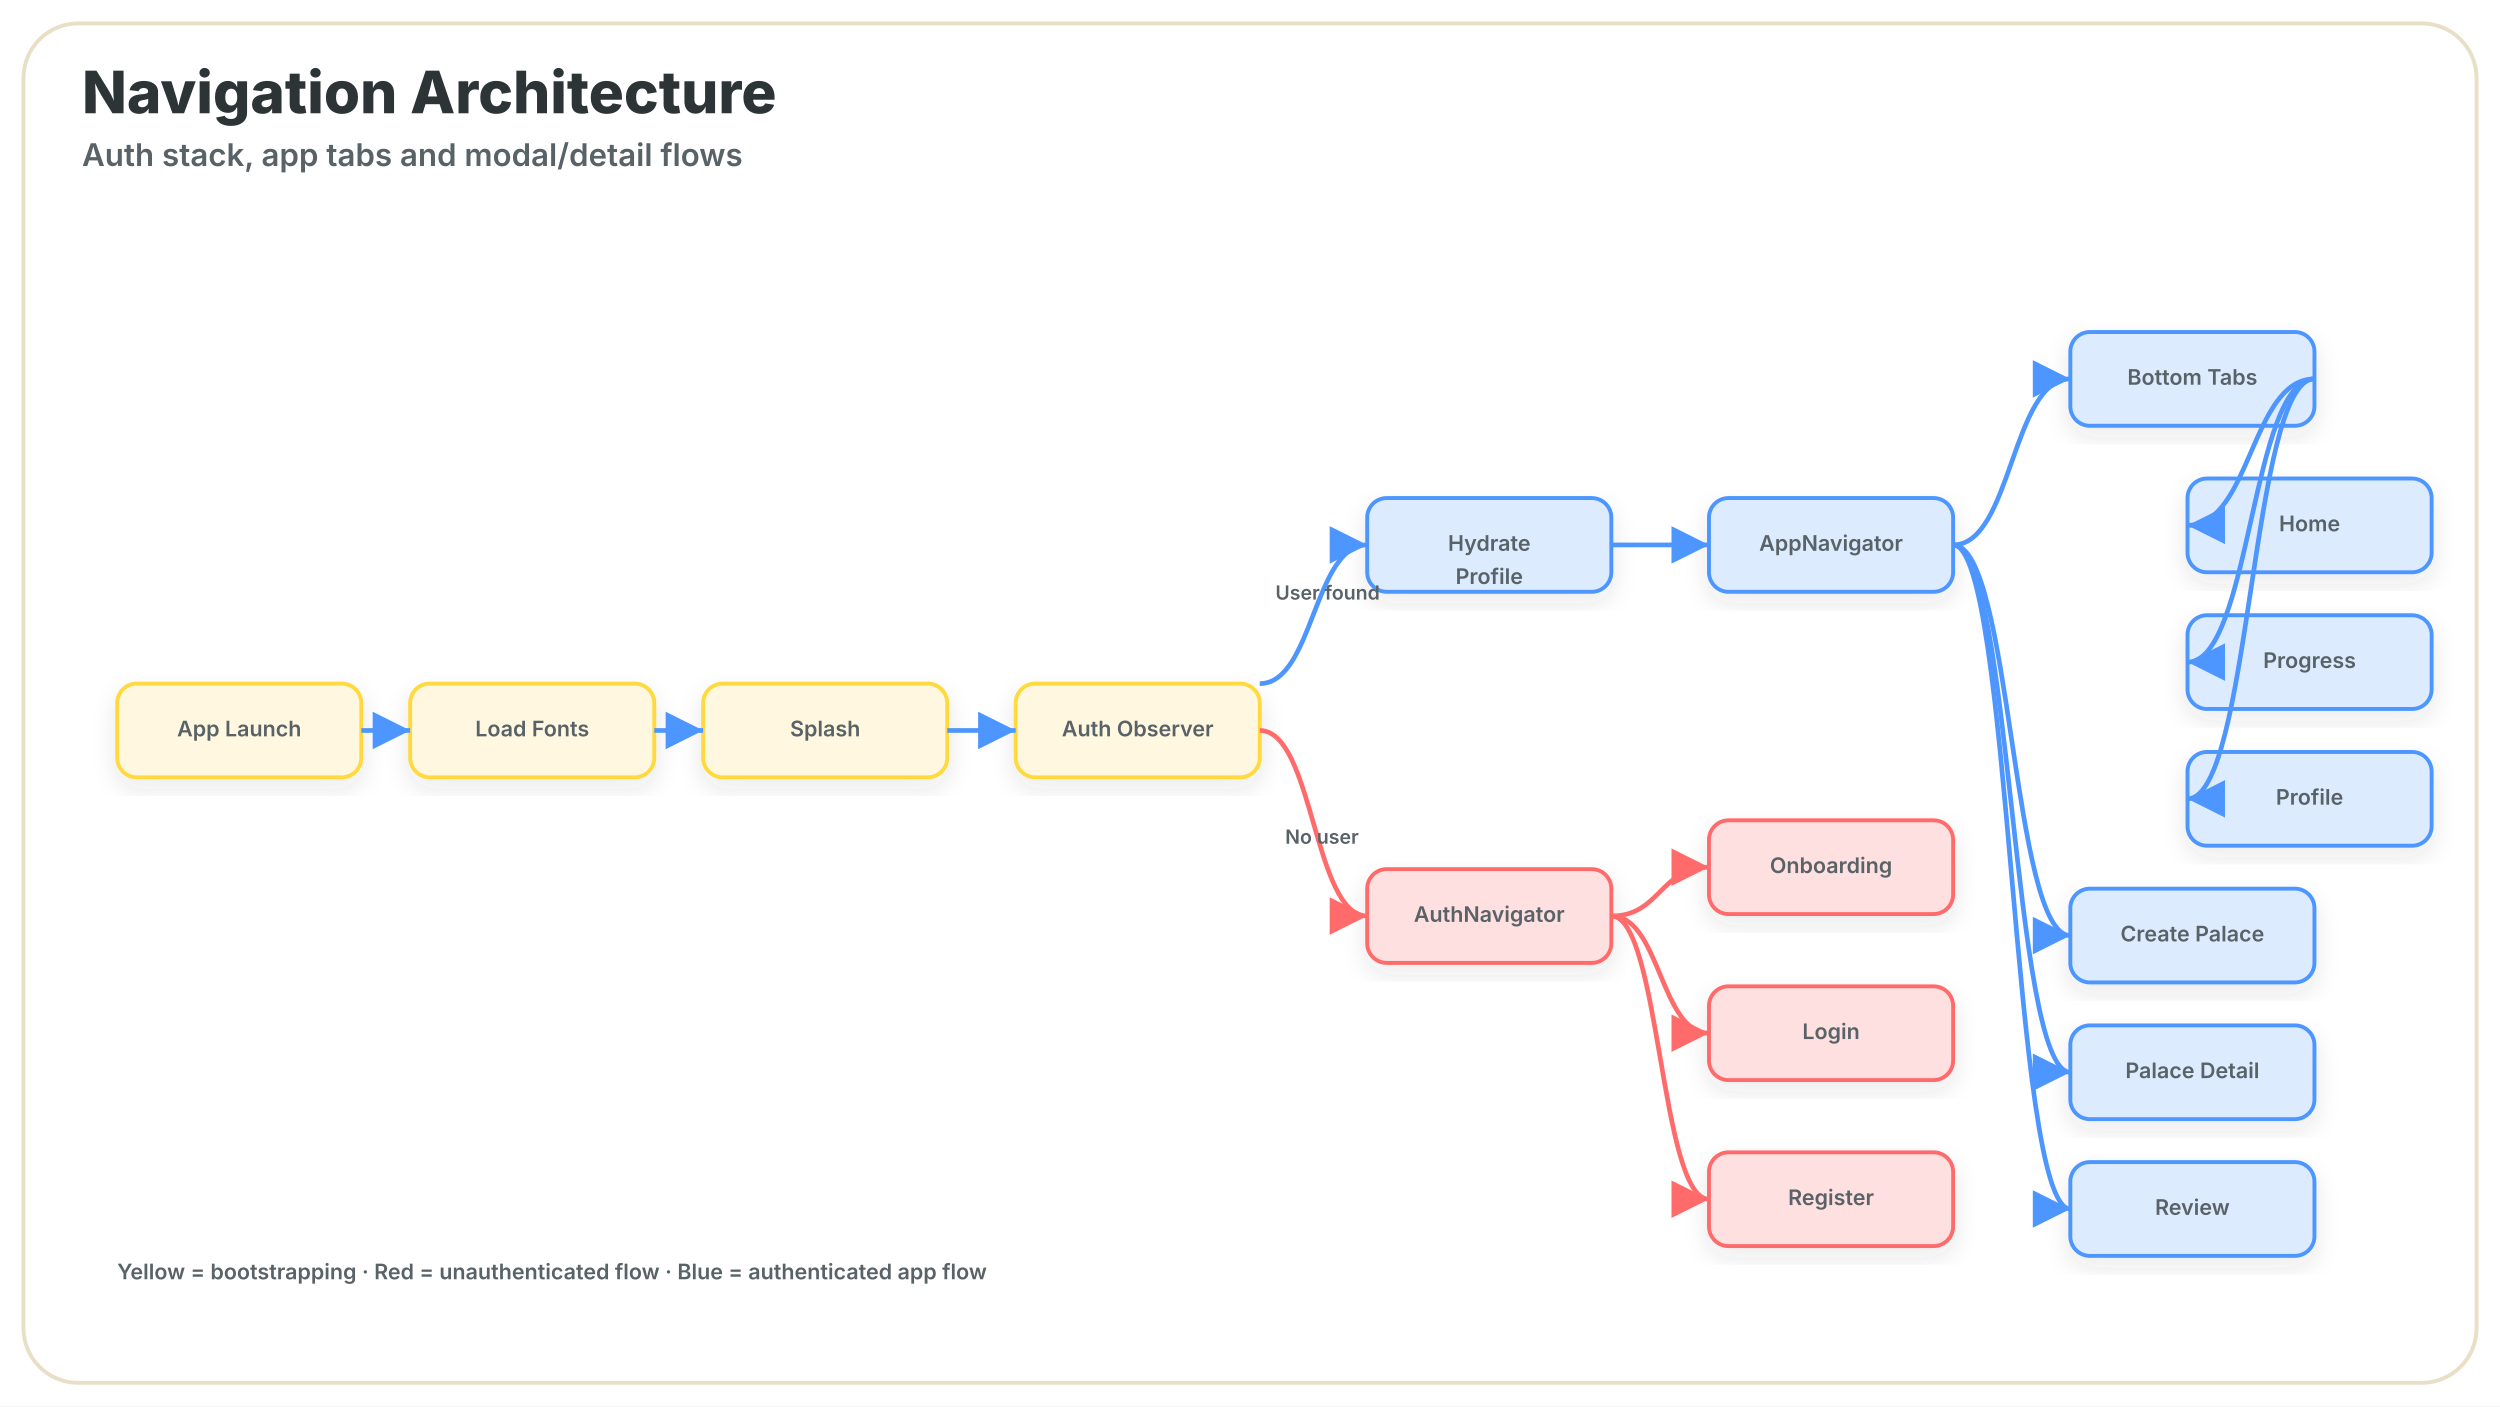
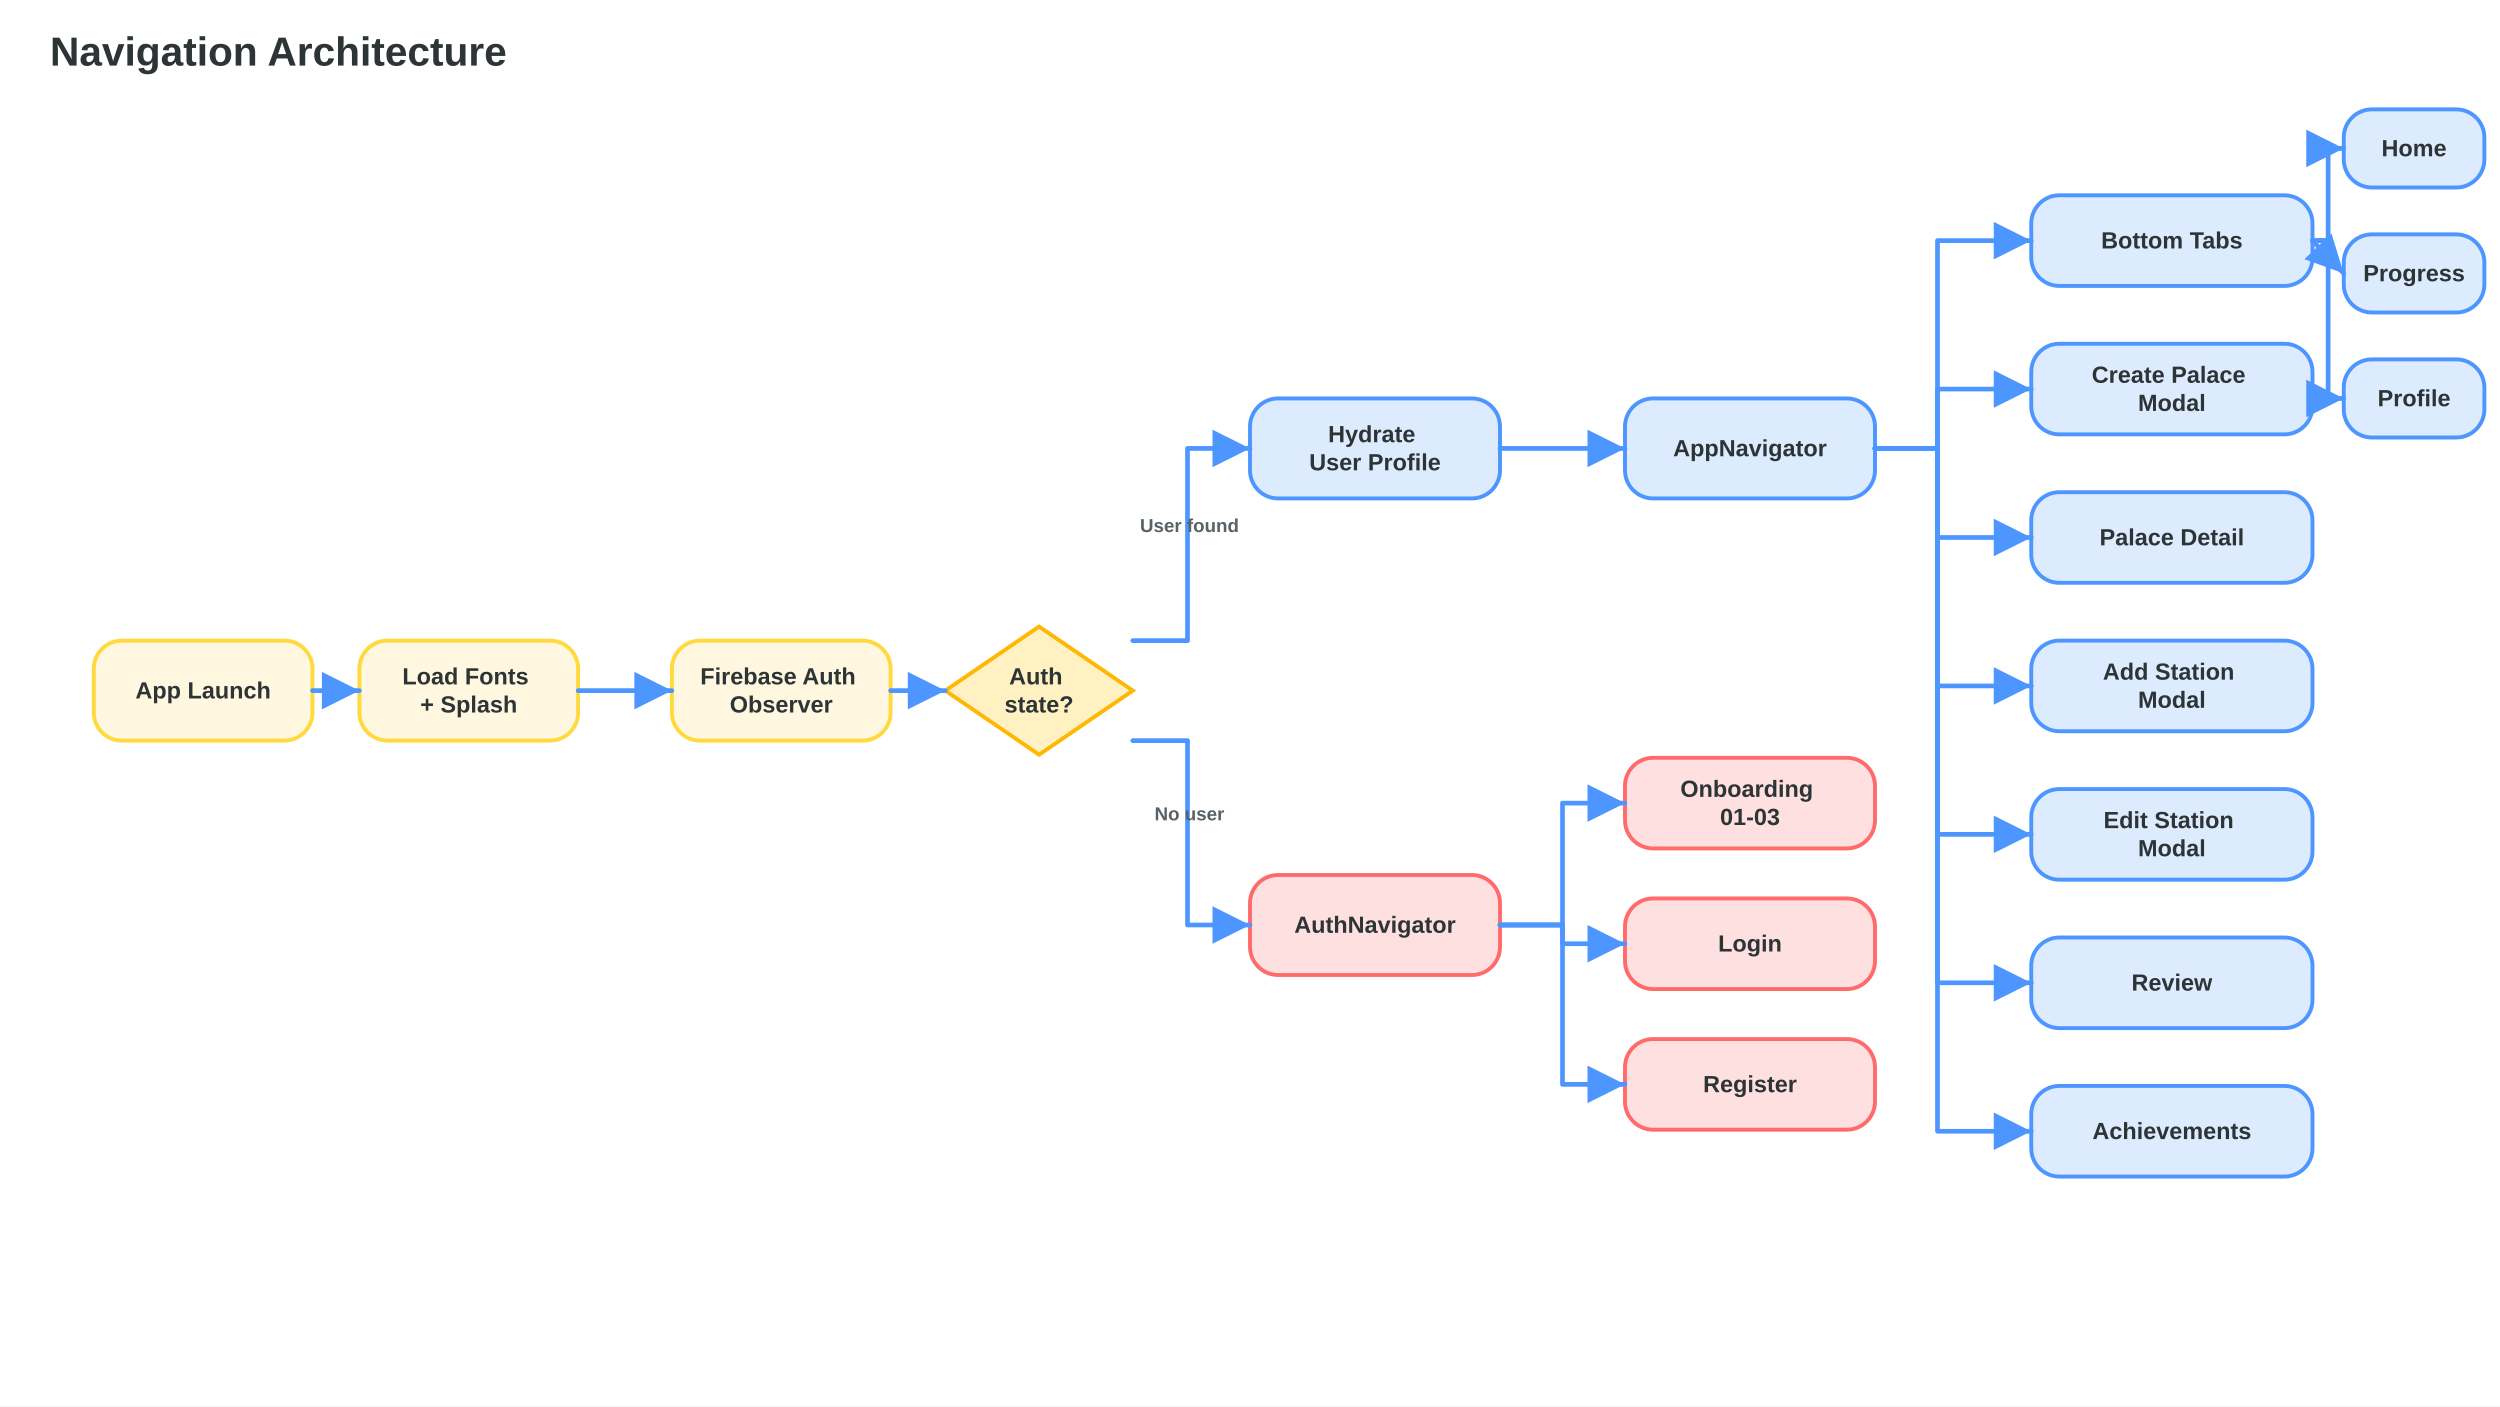
- <svg xmlns="http://www.w3.org/2000/svg" width="1280" height="720" viewBox="0 0 1280 720" role="img" aria-label="Navigation Architecture">
-   <rect width="1280" height="720" fill="#FFFFFF" />
+ <svg xmlns="http://www.w3.org/2000/svg" width="1600" height="900" viewBox="0 0 1600 900" role="img" aria-label="Navigation Architecture">
  <defs>
-     <filter id="shadow" x="-20%" y="-20%" width="140%" height="140%">
-       <feDropShadow dx="0" dy="5" stdDeviation="6" flood-color="#2D3436" flood-opacity="0.10" />
-     </filter>
    <marker id="arrow" markerWidth="12" markerHeight="12" refX="10" refY="6" orient="auto" markerUnits="strokeWidth">
      <path d="M2,2 L10,6 L2,10 Z" fill="#4D96FF" />
    </marker>
-     <marker id="arrowGreen" markerWidth="12" markerHeight="12" refX="10" refY="6" orient="auto" markerUnits="strokeWidth">
-       <path d="M2,2 L10,6 L2,10 Z" fill="#6BCB77" />
-     </marker>
-     <marker id="arrowRed" markerWidth="12" markerHeight="12" refX="10" refY="6" orient="auto" markerUnits="strokeWidth">
-       <path d="M2,2 L10,6 L2,10 Z" fill="#FF6B6B" />
-     </marker>
+     <style>
+     .title { font: 700 26px Arial, Helvetica, sans-serif; fill: #2D3436; }
+     .panel-title { font: 700 18px Arial, Helvetica, sans-serif; fill: #2D3436; }
+     .box-text { font: 600 15px Arial, Helvetica, sans-serif; fill: #2D3436; }
+     .small-text { font: 600 13px Arial, Helvetica, sans-serif; fill: #586267; }
+     .edge-label { font: 600 12px Arial, Helvetica, sans-serif; fill: #586267; }
+     .arrow { fill: none; stroke: #4D96FF; stroke-width: 3; stroke-linecap: round; stroke-linejoin: round; marker-end: url(#arrow); }
+     .arrow-soft { fill: none; stroke: #4D96FF; stroke-width: 2.4; stroke-linecap: round; stroke-linejoin: round; marker-end: url(#arrow); stroke-dasharray: 8 6; }
+     .relation { fill: none; stroke: #4D96FF; stroke-width: 2.6; stroke-linecap: round; stroke-linejoin: round; }
+   </style>
  </defs>
-   <style>
-   .title { font-family: Inter, Nunito, Arial, sans-serif; font-size: 30px; font-weight: 800; fill: #2D3436; }
-   .subtitle { font-family: Inter, Nunito, Arial, sans-serif; font-size: 16px; font-weight: 600; fill: #586267; }
-   .group-title { font-family: Inter, Nunito, Arial, sans-serif; font-size: 18px; font-weight: 800; fill: #2D3436; }
-   .box-title { font-family: Inter, Nunito, Arial, sans-serif; font-size: 15px; font-weight: 800; fill: #2D3436; }
-   .box-text { font-family: Inter, Nunito, Arial, sans-serif; font-size: 12px; font-weight: 600; fill: #586267; }
-   .small { font-family: Inter, Nunito, Arial, sans-serif; font-size: 11px; font-weight: 600; fill: #586267; }
-   .tiny { font-family: Inter, Nunito, Arial, sans-serif; font-size: 10px; font-weight: 600; fill: #586267; }
-   .arrow { stroke: #4D96FF; stroke-width: 2.4; fill: none; marker-end: url(#arrow); }
-   .arrow-green { stroke: #6BCB77; stroke-width: 2.4; fill: none; marker-end: url(#arrowGreen); }
-   .arrow-red { stroke: #FF6B6B; stroke-width: 2.4; fill: none; marker-end: url(#arrowRed); }
-   .dash { stroke-dasharray: 7 5; }
- </style>
-   <rect x="12" y="12" width="1256" height="696" rx="28" fill="#FFFFFF" stroke="#E9DFC7" stroke-width="2" />
-   <text x="42" y="58" class="title">Navigation Architecture</text>
-   <text x="42" y="85" class="subtitle">Auth stack, app tabs and modal/detail flows</text>
-   <rect x="60" y="350" width="125" height="48" rx="10" fill="#FFF7DF" stroke="#FFD93D" stroke-width="2" filter="url(#shadow)" />
-   <text x="122.5" y="377" text-anchor="middle" class="small">App Launch</text>
-   <rect x="210" y="350" width="125" height="48" rx="10" fill="#FFF7DF" stroke="#FFD93D" stroke-width="2" filter="url(#shadow)" />
-   <text x="272.5" y="377" text-anchor="middle" class="small">Load Fonts</text>
-   <rect x="360" y="350" width="125" height="48" rx="10" fill="#FFF7DF" stroke="#FFD93D" stroke-width="2" filter="url(#shadow)" />
-   <text x="422.5" y="377" text-anchor="middle" class="small">Splash</text>
-   <rect x="520" y="350" width="125" height="48" rx="10" fill="#FFF7DF" stroke="#FFD93D" stroke-width="2" filter="url(#shadow)" />
-   <text x="582.5" y="377" text-anchor="middle" class="small">Auth Observer</text>
-   <rect x="700" y="445" width="125" height="48" rx="10" fill="#FFE0E0" stroke="#FF6B6B" stroke-width="2" filter="url(#shadow)" />
-   <text x="762.5" y="472" text-anchor="middle" class="small">AuthNavigator</text>
-   <rect x="700" y="255" width="125" height="48" rx="10" fill="#DDEBFF" stroke="#4D96FF" stroke-width="2" filter="url(#shadow)" />
-   <text x="762.5" y="282" text-anchor="middle" class="small">Hydrate</text>
-   <text x="762.5" y="299" text-anchor="middle" class="small">Profile</text>
-   <rect x="875" y="255" width="125" height="48" rx="10" fill="#DDEBFF" stroke="#4D96FF" stroke-width="2" filter="url(#shadow)" />
-   <text x="937.5" y="282" text-anchor="middle" class="small">AppNavigator</text>
-   <rect x="875" y="420" width="125" height="48" rx="10" fill="#FFE0E0" stroke="#FF6B6B" stroke-width="2" filter="url(#shadow)" />
-   <text x="937.5" y="447" text-anchor="middle" class="small">Onboarding</text>
-   <rect x="875" y="505" width="125" height="48" rx="10" fill="#FFE0E0" stroke="#FF6B6B" stroke-width="2" filter="url(#shadow)" />
-   <text x="937.5" y="532" text-anchor="middle" class="small">Login</text>
-   <rect x="875" y="590" width="125" height="48" rx="10" fill="#FFE0E0" stroke="#FF6B6B" stroke-width="2" filter="url(#shadow)" />
-   <text x="937.5" y="617" text-anchor="middle" class="small">Register</text>
-   <rect x="1060" y="170" width="125" height="48" rx="10" fill="#DDEBFF" stroke="#4D96FF" stroke-width="2" filter="url(#shadow)" />
-   <text x="1122.5" y="197" text-anchor="middle" class="small">Bottom Tabs</text>
-   <rect x="1120" y="245" width="125" height="48" rx="10" fill="#DDEBFF" stroke="#4D96FF" stroke-width="2" filter="url(#shadow)" />
-   <text x="1182.5" y="272" text-anchor="middle" class="small">Home</text>
-   <rect x="1120" y="315" width="125" height="48" rx="10" fill="#DDEBFF" stroke="#4D96FF" stroke-width="2" filter="url(#shadow)" />
-   <text x="1182.5" y="342" text-anchor="middle" class="small">Progress</text>
-   <rect x="1120" y="385" width="125" height="48" rx="10" fill="#DDEBFF" stroke="#4D96FF" stroke-width="2" filter="url(#shadow)" />
-   <text x="1182.5" y="412" text-anchor="middle" class="small">Profile</text>
-   <rect x="1060" y="455" width="125" height="48" rx="10" fill="#DDEBFF" stroke="#4D96FF" stroke-width="2" filter="url(#shadow)" />
-   <text x="1122.5" y="482" text-anchor="middle" class="small">Create Palace</text>
-   <rect x="1060" y="525" width="125" height="48" rx="10" fill="#DDEBFF" stroke="#4D96FF" stroke-width="2" filter="url(#shadow)" />
-   <text x="1122.5" y="552" text-anchor="middle" class="small">Palace Detail</text>
-   <rect x="1060" y="595" width="125" height="48" rx="10" fill="#DDEBFF" stroke="#4D96FF" stroke-width="2" filter="url(#shadow)" />
-   <text x="1122.5" y="622" text-anchor="middle" class="small">Review</text>
-   <line x1="185" y1="374" x2="210" y2="374" class="arrow" />
-   <line x1="335" y1="374" x2="360" y2="374" class="arrow" />
-   <line x1="485" y1="374" x2="520" y2="374" class="arrow" />
-   <path d="M645,374 C672.5,374 672.5,469 700,469" class="arrow-red" />
-   <text x="658" y="432" class="tiny">No user</text>
-   <path d="M645,350 C672.5,350 672.5,279 700,279" class="arrow" />
-   <text x="653" y="307" class="tiny">User found</text>
-   <line x1="825" y1="279" x2="875" y2="279" class="arrow" />
-   <path d="M1000,279 C1030.0,279 1030.0,194 1060,194" class="arrow" />
-   <path d="M1000,279 C1030.0,279 1030.0,479 1060,479" class="arrow" />
-   <path d="M1000,279 C1030.0,279 1030.0,549 1060,549" class="arrow" />
-   <path d="M1000,279 C1030.0,279 1030.0,619 1060,619" class="arrow" />
-   <path d="M825,469 C850.0,469 850.0,444 875,444" class="arrow-red" />
-   <path d="M825,469 C850.0,469 850.0,529 875,529" class="arrow-red" />
-   <path d="M825,469 C850.0,469 850.0,614 875,614" class="arrow-red" />
-   <path d="M1185,194 C1152.5,194 1152.5,269 1120,269" class="arrow" />
-   <path d="M1185,194 C1152.5,194 1152.5,339 1120,339" class="arrow" />
-   <path d="M1185,194 C1152.5,194 1152.5,409 1120,409" class="arrow" />
-   <text x="60" y="655" class="small">Yellow = bootstrapping · Red = unauthenticated flow · Blue = authenticated app flow</text>
+   <rect x="0" y="0" width="1600" height="900" fill="#FFFFFF" />
+   <text x="32" y="42" class="title" text-anchor="start">Navigation Architecture</text>
+   <rect x="60" y="410" width="140" height="64" rx="18" fill="#FFF7DF" stroke="#FFD93D" stroke-width="2.5" />
+   <text x="130.0" y="447.0" class="box-text" text-anchor="middle">
+     <tspan x="130.0" dy="0">App Launch</tspan>
+   </text>
+   <rect x="230" y="410" width="140" height="64" rx="18" fill="#FFF7DF" stroke="#FFD93D" stroke-width="2.5" />
+   <text x="300.0" y="438.0" class="box-text" text-anchor="middle">
+     <tspan x="300.0" dy="0">Load Fonts</tspan>
+     <tspan x="300.0" dy="18">+ Splash</tspan>
+   </text>
+   <rect x="430" y="410" width="140" height="64" rx="18" fill="#FFF7DF" stroke="#FFD93D" stroke-width="2.5" />
+   <text x="500.0" y="438.0" class="box-text" text-anchor="middle">
+     <tspan x="500.0" dy="0">Firebase Auth</tspan>
+     <tspan x="500.0" dy="18">Observer</tspan>
+   </text>
+   <path class="arrow" d="M 200 442 L 230 442" />
+   <path class="arrow" d="M 370 442 L 430 442" />
+   <polygon points="665,401.0 725.0,442 665,483.0 605.0,442" fill="#FFF1C2" stroke="#FFB703" stroke-width="2.5" />
+   <text x="665.0" y="438.0" class="box-text" text-anchor="middle">
+     <tspan x="665.0" dy="0">Auth</tspan>
+     <tspan x="665.0" dy="18">state?</tspan>
+   </text>
+   <path class="arrow" d="M 570 442 L 605 442" />
+   <rect x="800" y="255" width="160" height="64" rx="18" fill="#DDEBFF" stroke="#4D96FF" stroke-width="2.5" />
+   <text x="880.0" y="283.0" class="box-text" text-anchor="middle">
+     <tspan x="880.0" dy="0">Hydrate</tspan>
+     <tspan x="880.0" dy="18">User Profile</tspan>
+   </text>
+   <rect x="1040" y="255" width="160" height="64" rx="18" fill="#DDEBFF" stroke="#4D96FF" stroke-width="2.5" />
+   <text x="1120.0" y="292.0" class="box-text" text-anchor="middle">
+     <tspan x="1120.0" dy="0">AppNavigator</tspan>
+   </text>
+   <path class="arrow" d="M 725 410 L 760 410 L 760 287 L 800 287" />
+   <text x="761.25" y="340.5" class="edge-label" text-anchor="middle">User found</text>
+   <path class="arrow" d="M 960 287 L 1040 287" />
+   <rect x="1300" y="125" width="180" height="58" rx="18" fill="#DDEBFF" stroke="#4D96FF" stroke-width="2.5" />
+   <text x="1390.0" y="159.0" class="box-text" text-anchor="middle">
+     <tspan x="1390.0" dy="0">Bottom Tabs</tspan>
+   </text>
+   <rect x="1300" y="220" width="180" height="58" rx="18" fill="#DDEBFF" stroke="#4D96FF" stroke-width="2.5" />
+   <text x="1390.0" y="245.0" class="box-text" text-anchor="middle">
+     <tspan x="1390.0" dy="0">Create Palace</tspan>
+     <tspan x="1390.0" dy="18">Modal</tspan>
+   </text>
+   <rect x="1300" y="315" width="180" height="58" rx="18" fill="#DDEBFF" stroke="#4D96FF" stroke-width="2.5" />
+   <text x="1390.0" y="349.0" class="box-text" text-anchor="middle">
+     <tspan x="1390.0" dy="0">Palace Detail</tspan>
+   </text>
+   <rect x="1300" y="410" width="180" height="58" rx="18" fill="#DDEBFF" stroke="#4D96FF" stroke-width="2.5" />
+   <text x="1390.0" y="435.0" class="box-text" text-anchor="middle">
+     <tspan x="1390.0" dy="0">Add Station</tspan>
+     <tspan x="1390.0" dy="18">Modal</tspan>
+   </text>
+   <rect x="1300" y="505" width="180" height="58" rx="18" fill="#DDEBFF" stroke="#4D96FF" stroke-width="2.5" />
+   <text x="1390.0" y="530.0" class="box-text" text-anchor="middle">
+     <tspan x="1390.0" dy="0">Edit Station</tspan>
+     <tspan x="1390.0" dy="18">Modal</tspan>
+   </text>
+   <rect x="1300" y="600" width="180" height="58" rx="18" fill="#DDEBFF" stroke="#4D96FF" stroke-width="2.5" />
+   <text x="1390.0" y="634.0" class="box-text" text-anchor="middle">
+     <tspan x="1390.0" dy="0">Review</tspan>
+   </text>
+   <rect x="1300" y="695" width="180" height="58" rx="18" fill="#DDEBFF" stroke="#4D96FF" stroke-width="2.5" />
+   <text x="1390.0" y="729.0" class="box-text" text-anchor="middle">
+     <tspan x="1390.0" dy="0">Achievements</tspan>
+   </text>
+   <path class="arrow" d="M 1200 287 L 1240 287 L 1240 154 L 1300 154" />
+   <path class="arrow" d="M 1200 287 L 1240 287 L 1240 249 L 1300 249" />
+   <path class="arrow" d="M 1200 287 L 1240 287 L 1240 344 L 1300 344" />
+   <path class="arrow" d="M 1200 287 L 1240 287 L 1240 439 L 1300 439" />
+   <path class="arrow" d="M 1200 287 L 1240 287 L 1240 534 L 1300 534" />
+   <path class="arrow" d="M 1200 287 L 1240 287 L 1240 629 L 1300 629" />
+   <path class="arrow" d="M 1200 287 L 1240 287 L 1240 724 L 1300 724" />
+   <rect x="1500" y="70" width="90" height="50" rx="18" fill="#DDEBFF" stroke="#4D96FF" stroke-width="2.5" />
+   <text x="1545.0" y="100.0" class="box-text" text-anchor="middle">
+     <tspan x="1545.0" dy="0">Home</tspan>
+   </text>
+   <rect x="1500" y="150" width="90" height="50" rx="18" fill="#DDEBFF" stroke="#4D96FF" stroke-width="2.5" />
+   <text x="1545.0" y="180.0" class="box-text" text-anchor="middle">
+     <tspan x="1545.0" dy="0">Progress</tspan>
+   </text>
+   <rect x="1500" y="230" width="90" height="50" rx="18" fill="#DDEBFF" stroke="#4D96FF" stroke-width="2.5" />
+   <text x="1545.0" y="260.0" class="box-text" text-anchor="middle">
+     <tspan x="1545.0" dy="0">Profile</tspan>
+   </text>
+   <path class="arrow" d="M 1480 154 L 1490 154 L 1490 95 L 1500 95" />
+   <path class="arrow" d="M 1480 154 L 1500 175" />
+   <path class="arrow" d="M 1480 154 L 1490 154 L 1490 255 L 1500 255" />
+   <rect x="800" y="560" width="160" height="64" rx="18" fill="#FFE0E0" stroke="#FF6B6B" stroke-width="2.5" />
+   <text x="880.0" y="597.0" class="box-text" text-anchor="middle">
+     <tspan x="880.0" dy="0">AuthNavigator</tspan>
+   </text>
+   <path class="arrow" d="M 725 474 L 760 474 L 760 592 L 800 592" />
+   <text x="761.25" y="525.0" class="edge-label" text-anchor="middle">No user</text>
+   <rect x="1040" y="485" width="160" height="58" rx="18" fill="#FFE0E0" stroke="#FF6B6B" stroke-width="2.5" />
+   <text x="1120.0" y="510.0" class="box-text" text-anchor="middle">
+     <tspan x="1120.0" dy="0">Onboarding</tspan>
+     <tspan x="1120.0" dy="18">01-03</tspan>
+   </text>
+   <rect x="1040" y="575" width="160" height="58" rx="18" fill="#FFE0E0" stroke="#FF6B6B" stroke-width="2.5" />
+   <text x="1120.0" y="609.0" class="box-text" text-anchor="middle">
+     <tspan x="1120.0" dy="0">Login</tspan>
+   </text>
+   <rect x="1040" y="665" width="160" height="58" rx="18" fill="#FFE0E0" stroke="#FF6B6B" stroke-width="2.5" />
+   <text x="1120.0" y="699.0" class="box-text" text-anchor="middle">
+     <tspan x="1120.0" dy="0">Register</tspan>
+   </text>
+   <path class="arrow" d="M 960 592 L 1000 592 L 1000 514 L 1040 514" />
+   <path class="arrow" d="M 960 592 L 1000 592 L 1000 604 L 1040 604" />
+   <path class="arrow" d="M 960 592 L 1000 592 L 1000 694 L 1040 694" />
</svg>
